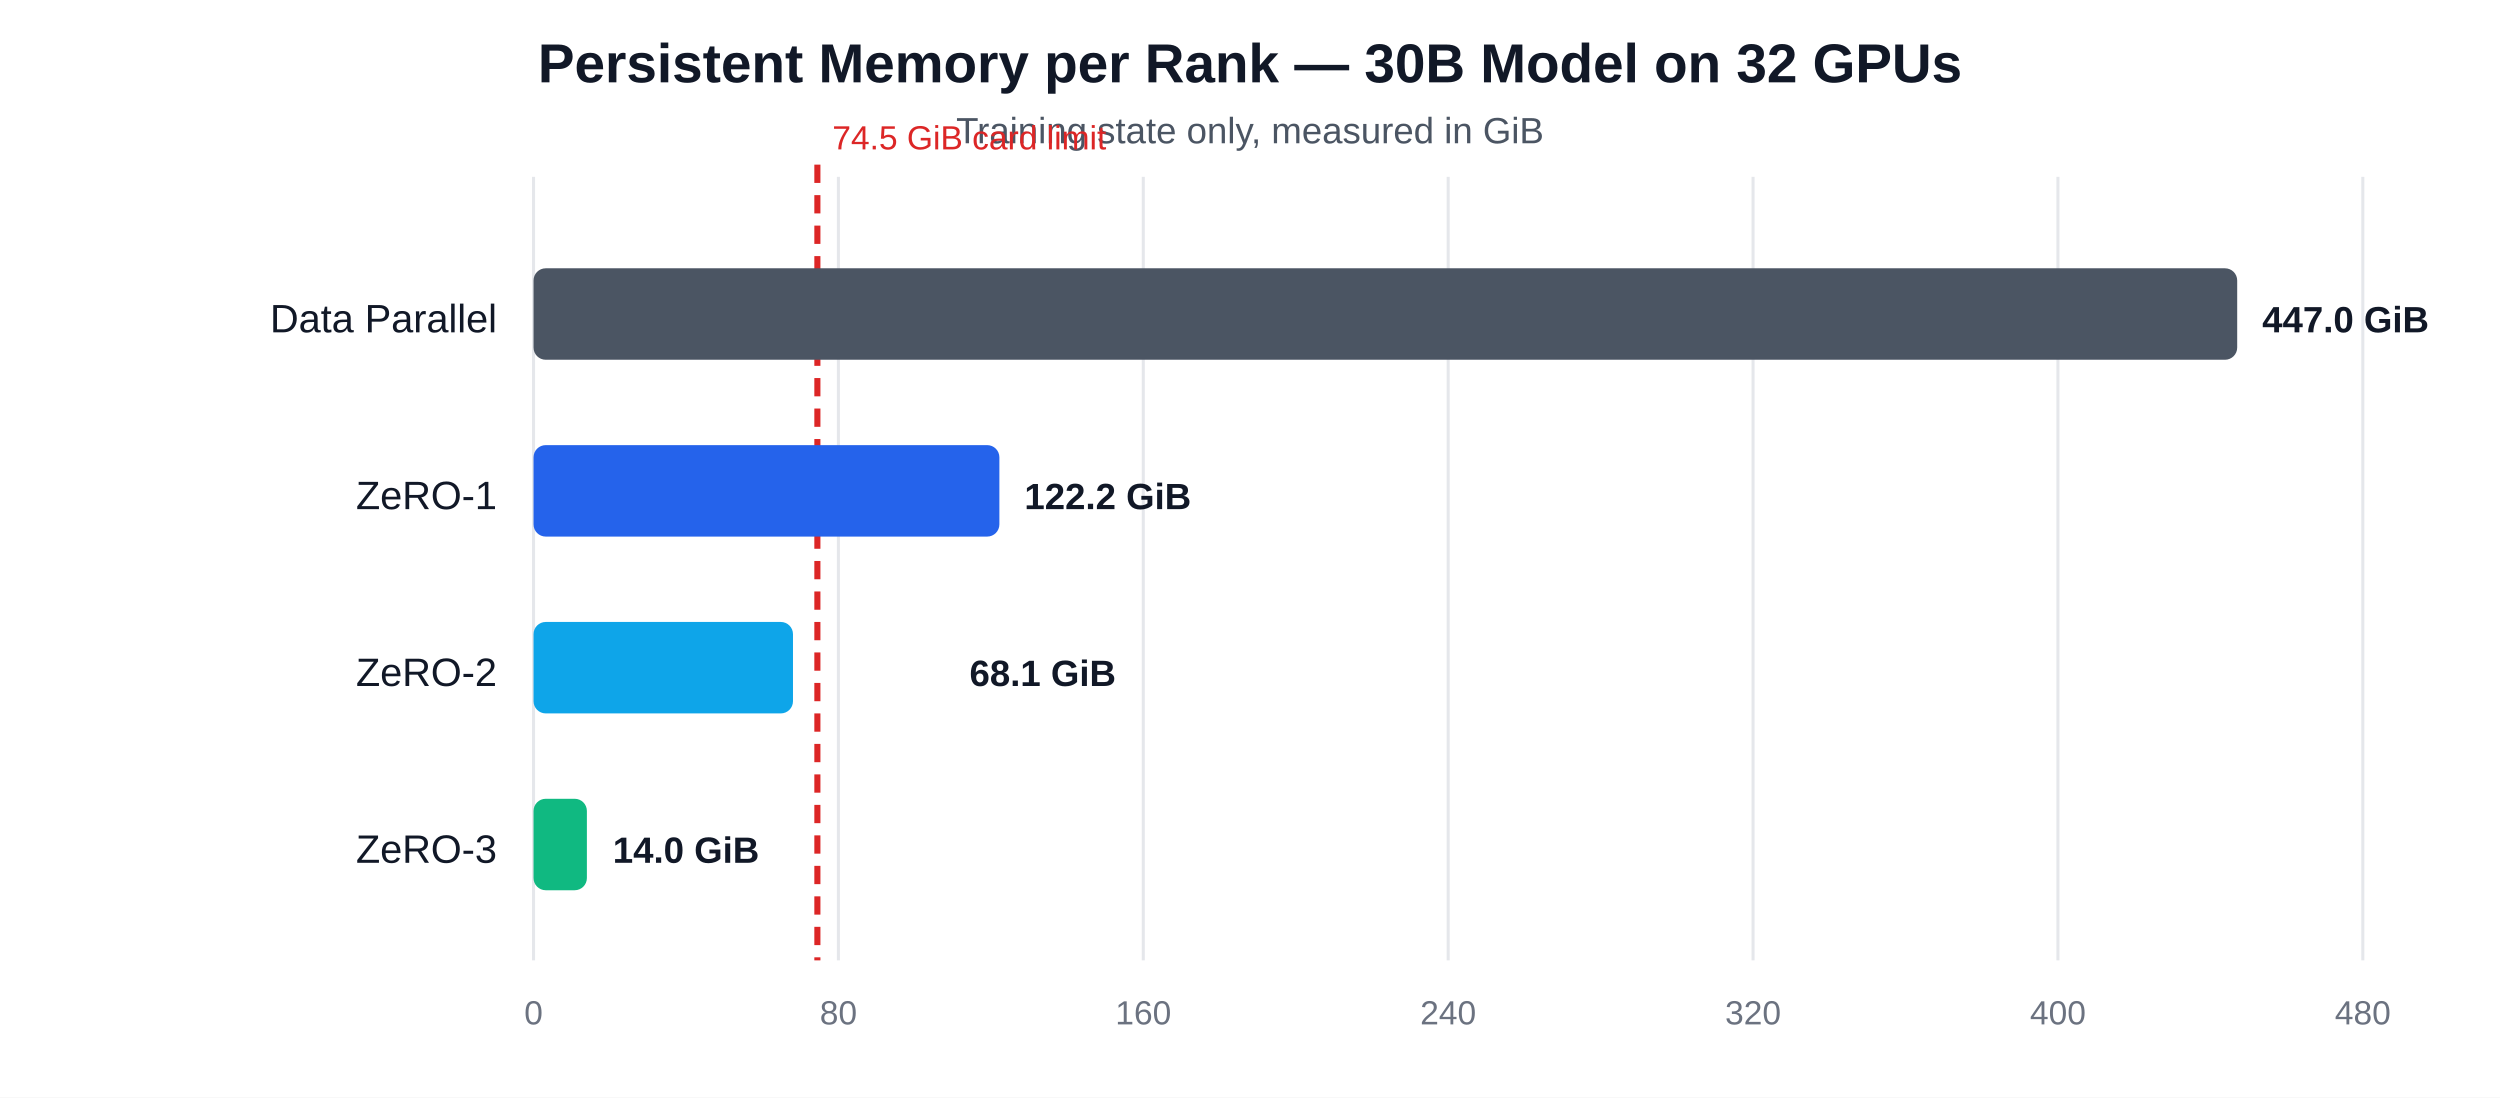
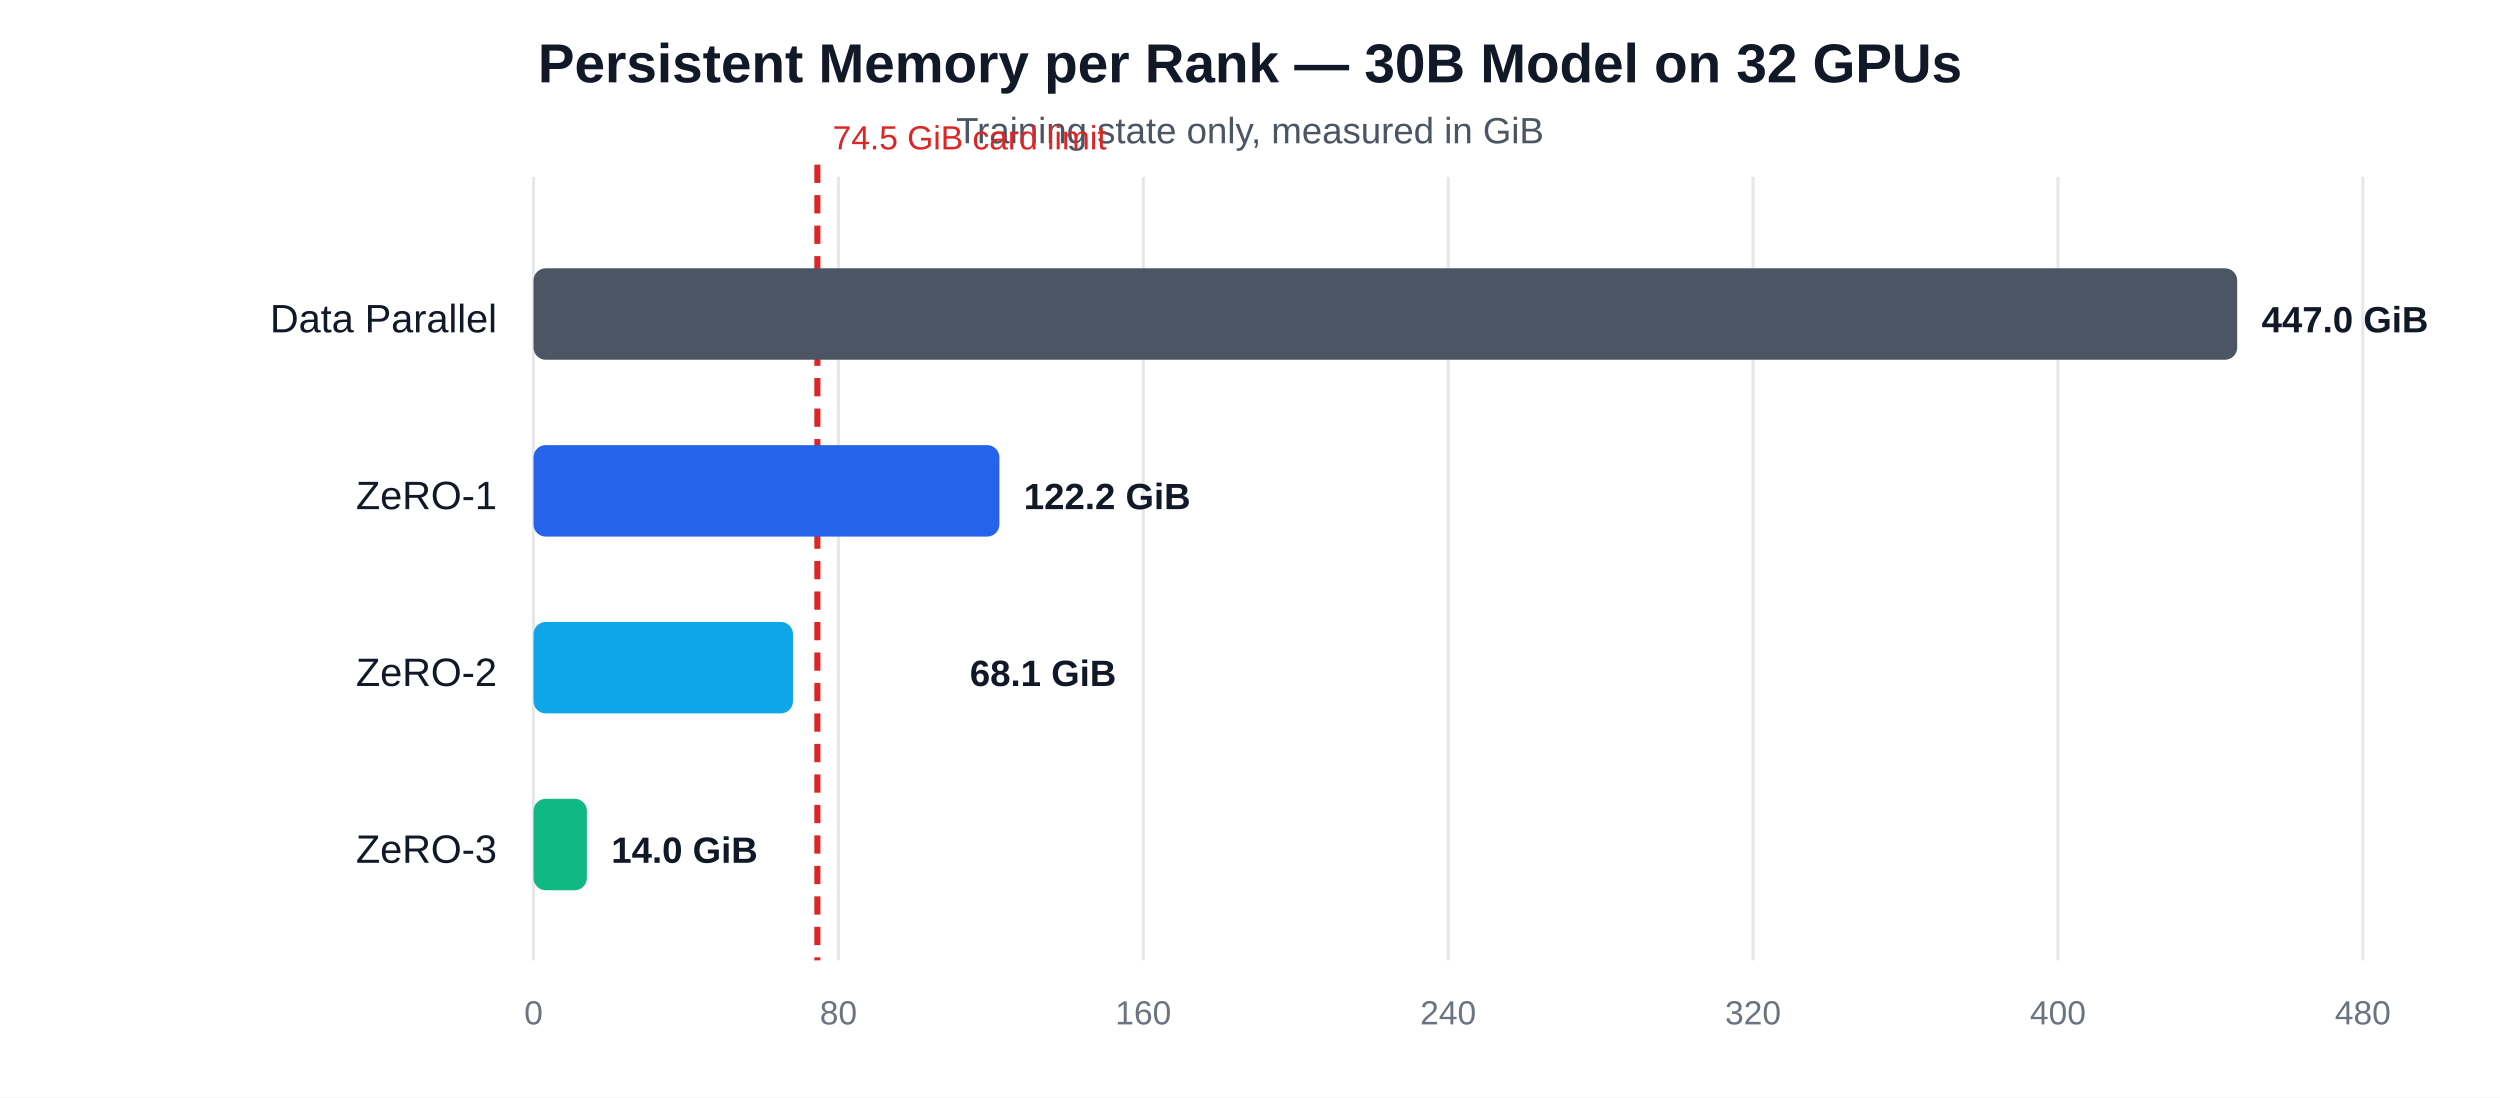
- <svg xmlns="http://www.w3.org/2000/svg" width="820" height="360" viewBox="0 0 820 360" role="img" aria-labelledby="title desc">
-   <rect width="820" height="360" fill="#ffffff" />
-   <text x="410" y="27" text-anchor="middle" font-family="Arial, sans-serif" font-size="18" font-weight="700" fill="#111827">Persistent Memory per Rank — 30B Model on 32 GPUs</text>
-   <text x="410" y="47" text-anchor="middle" font-family="Arial, sans-serif" font-size="12" fill="#4B5563">Training state only, measured in GiB</text>
-   <g stroke="#E5E7EB" stroke-width="1" font-family="Arial, sans-serif" font-size="11" fill="#6B7280">
-     <line x1="175" y1="58" x2="175" y2="315" />
-     <text x="175" y="336" text-anchor="middle" stroke="none">0</text>
-     <line x1="275" y1="58" x2="275" y2="315" />
-     <text x="275" y="336" text-anchor="middle" stroke="none">80</text>
-     <line x1="375" y1="58" x2="375" y2="315" />
-     <text x="375" y="336" text-anchor="middle" stroke="none">160</text>
-     <line x1="475" y1="58" x2="475" y2="315" />
-     <text x="475" y="336" text-anchor="middle" stroke="none">240</text>
-     <line x1="575" y1="58" x2="575" y2="315" />
-     <text x="575" y="336" text-anchor="middle" stroke="none">320</text>
-     <line x1="675" y1="58" x2="675" y2="315" />
-     <text x="675" y="336" text-anchor="middle" stroke="none">400</text>
-     <line x1="775" y1="58" x2="775" y2="315" />
-     <text x="775" y="336" text-anchor="middle" stroke="none">480</text>
-   </g>
-   <line x1="268.1" y1="54" x2="268.1" y2="315" stroke="#DC2626" stroke-width="2" stroke-dasharray="6 4" />
-   <text x="273" y="49" font-family="Arial, sans-serif" font-size="11" fill="#DC2626">74.5 GiB card limit</text>
-   <g font-family="Arial, sans-serif" font-size="13" fill="#111827">
-     <text x="163" y="109" text-anchor="end">Data Parallel</text>
-     <rect x="175" y="88" width="558.8" height="30" rx="4" fill="#4B5563" />
-     <text x="742" y="109" font-size="12" font-weight="700">447.0 GiB</text>
-     <text x="163" y="167" text-anchor="end">ZeRO-1</text>
-     <rect x="175" y="146" width="152.8" height="30" rx="4" fill="#2563EB" />
-     <text x="336" y="167" font-size="12" font-weight="700">122.2 GiB</text>
-     <text x="163" y="225" text-anchor="end">ZeRO-2</text>
-     <rect x="175" y="204" width="85.1" height="30" rx="4" fill="#0EA5E9" />
-     <text x="318" y="225" font-size="12" font-weight="700">68.1 GiB</text>
-     <text x="163" y="283" text-anchor="end">ZeRO-3</text>
-     <rect x="175" y="262" width="17.5" height="30" rx="4" fill="#10B981" />
-     <text x="201" y="283" font-size="12" font-weight="700">14.0 GiB</text>
-   </g>
+ <svg xmlns="http://www.w3.org/2000/svg" width="820" height="360" viewBox="0 0 820 360">
+   <rect width="100%" height="100%" fill="white" />
+   <text x="410" y="27" text-anchor="middle" font-family="Arial" font-size="18" font-weight="bold" fill="#111827">Persistent Memory per Rank — 30B Model on 32 GPUs</text>
+   <text x="410" y="47" text-anchor="middle" font-family="Arial" font-size="12" fill="#4B5563">Training state only, measured in GiB</text>
+   <line x1="175.0" y1="58" x2="175.0" y2="315" stroke="#E5E7EB" stroke-width="1" />
+   <text x="175.0" y="336" text-anchor="middle" font-family="Arial" font-size="11" fill="#6B7280">0</text>
+   <line x1="275.0" y1="58" x2="275.0" y2="315" stroke="#E5E7EB" stroke-width="1" />
+   <text x="275.0" y="336" text-anchor="middle" font-family="Arial" font-size="11" fill="#6B7280">80</text>
+   <line x1="375.0" y1="58" x2="375.0" y2="315" stroke="#E5E7EB" stroke-width="1" />
+   <text x="375.0" y="336" text-anchor="middle" font-family="Arial" font-size="11" fill="#6B7280">160</text>
+   <line x1="475.0" y1="58" x2="475.0" y2="315" stroke="#E5E7EB" stroke-width="1" />
+   <text x="475.0" y="336" text-anchor="middle" font-family="Arial" font-size="11" fill="#6B7280">240</text>
+   <line x1="575.0" y1="58" x2="575.0" y2="315" stroke="#E5E7EB" stroke-width="1" />
+   <text x="575.0" y="336" text-anchor="middle" font-family="Arial" font-size="11" fill="#6B7280">320</text>
+   <line x1="675.0" y1="58" x2="675.0" y2="315" stroke="#E5E7EB" stroke-width="1" />
+   <text x="675.0" y="336" text-anchor="middle" font-family="Arial" font-size="11" fill="#6B7280">400</text>
+   <line x1="775.0" y1="58" x2="775.0" y2="315" stroke="#E5E7EB" stroke-width="1" />
+   <text x="775.0" y="336" text-anchor="middle" font-family="Arial" font-size="11" fill="#6B7280">480</text>
+   <line x1="268.1" y1="54" x2="268.1" y2="315" stroke="#DC2626" stroke-width="2" stroke-dasharray="6,4" />
+   <text x="273.1" y="49" font-family="Arial" font-size="11" fill="#DC2626">74.5 GiB card limit</text>
+   <text x="163" y="109" text-anchor="end" font-family="Arial" font-size="13" fill="#111827">Data Parallel</text>
+   <rect x="175" y="88" width="558.8" height="30" rx="4" fill="#4B5563" />
+   <text x="741.8" y="109" font-family="Arial" font-size="12" font-weight="bold" fill="#111827">447.0 GiB</text>
+   <text x="163" y="167" text-anchor="end" font-family="Arial" font-size="13" fill="#111827">ZeRO-1</text>
+   <rect x="175" y="146" width="152.8" height="30" rx="4" fill="#2563EB" />
+   <text x="335.8" y="167" font-family="Arial" font-size="12" font-weight="bold" fill="#111827">122.2 GiB</text>
+   <text x="163" y="225" text-anchor="end" font-family="Arial" font-size="13" fill="#111827">ZeRO-2</text>
+   <rect x="175" y="204" width="85.1" height="30" rx="4" fill="#0EA5E9" />
+   <text x="318.1" y="225" font-family="Arial" font-size="12" font-weight="bold" fill="#111827">68.1 GiB</text>
+   <text x="163" y="283" text-anchor="end" font-family="Arial" font-size="13" fill="#111827">ZeRO-3</text>
+   <rect x="175" y="262" width="17.5" height="30" rx="4" fill="#10B981" />
+   <text x="200.5" y="283" font-family="Arial" font-size="12" font-weight="bold" fill="#111827">14.0 GiB</text>
</svg>
